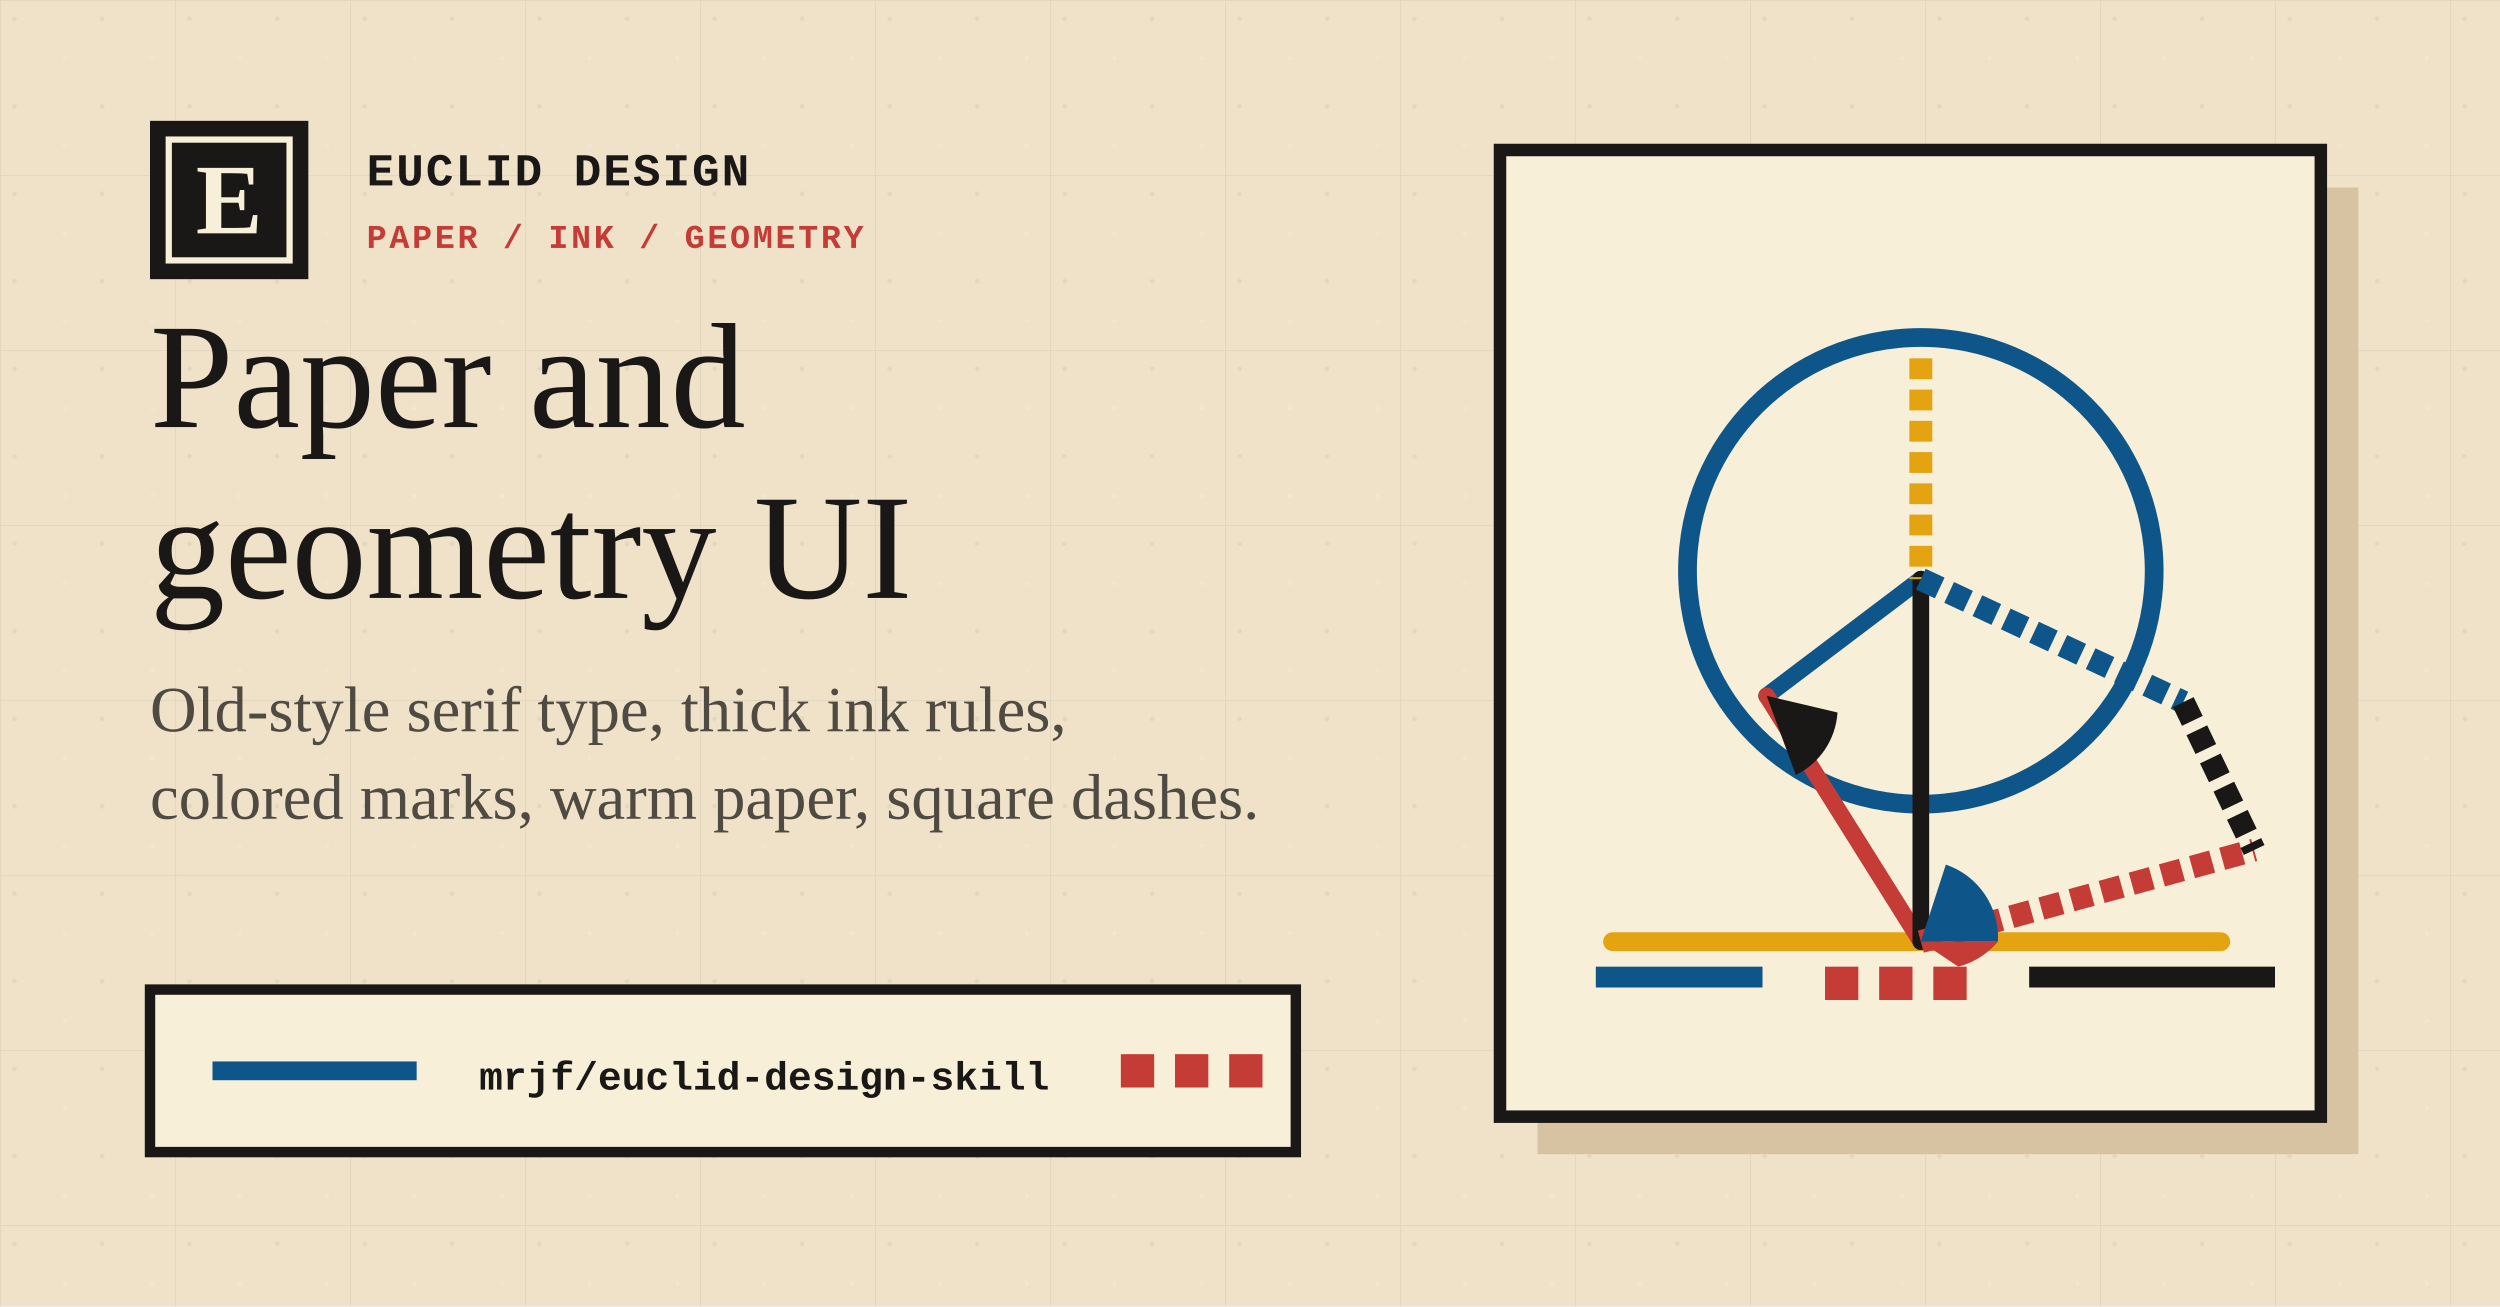
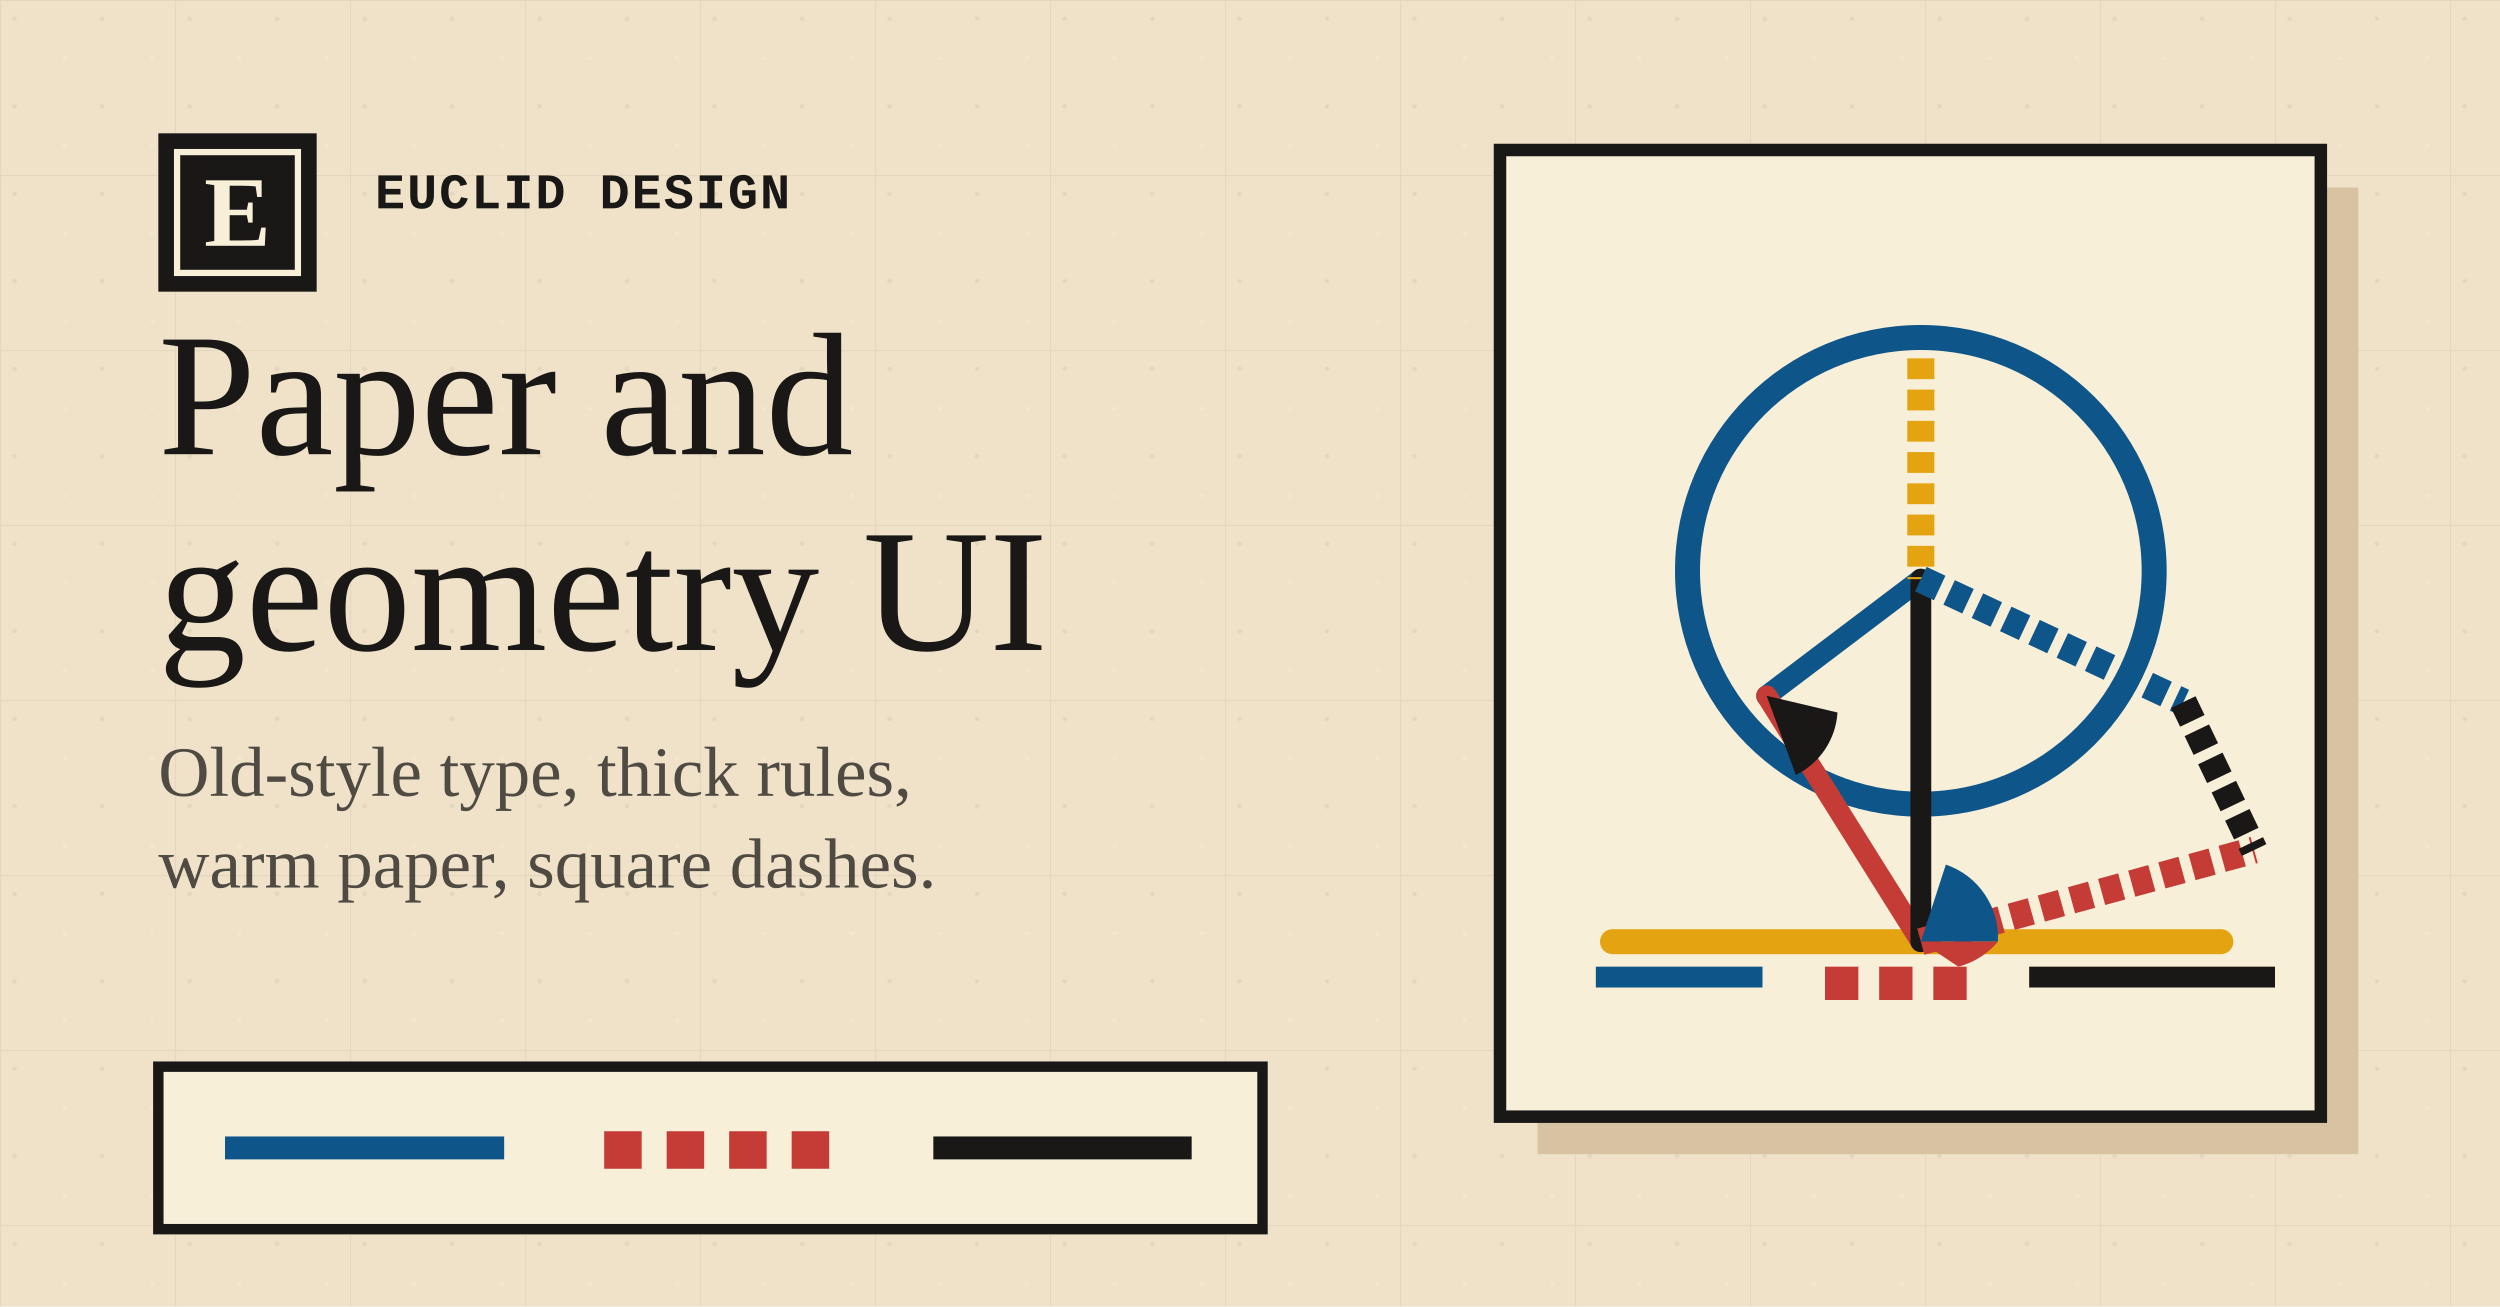
<svg xmlns="http://www.w3.org/2000/svg" width="1200" height="627" viewBox="0 0 1200 627">
  <defs>
    <pattern id="grid" width="84" height="84" patternUnits="userSpaceOnUse">
      <path d="M84 0H0V84" fill="none" stroke="#191816" stroke-opacity="0.055" stroke-width="1" />
    </pattern>
    <pattern id="speckle" width="42" height="42" patternUnits="userSpaceOnUse">
      <circle cx="7" cy="9" r="1.1" fill="#191816" opacity="0.11" />
      <circle cx="31" cy="28" r="1" fill="#ffffff" opacity="0.26" />
    </pattern>
  </defs>
  <rect width="1200" height="627" fill="#efe2c9" />
  <rect width="1200" height="627" fill="url(#grid)" />
  <rect width="1200" height="627" fill="url(#speckle)" opacity="0.55" />
-   <g transform="translate(72 58)">
+   <g transform="translate(76 64)">
    <rect x="0" y="0" width="76" height="76" fill="#191816" />
    <rect x="9" y="9" width="58" height="58" fill="none" stroke="#f8efd9" stroke-width="3" />
    <text x="38" y="54" text-anchor="middle" font-family="Georgia, 'Times New Roman', serif" font-size="48" font-weight="700" fill="#f8efd9">E</text>
-     <text x="104" y="31" font-family="'Courier New', monospace" font-size="22" font-weight="700" letter-spacing="1" fill="#191816">EUCLID DESIGN</text>
-     <text x="104" y="61" font-family="'Courier New', monospace" font-size="16" font-weight="700" letter-spacing="1.3" fill="#c43c35">PAPER / INK / GEOMETRY</text>
+     <text x="104" y="36" font-family="'Courier New', monospace" font-size="24" font-weight="700" letter-spacing="1" fill="#191816">EUCLID DESIGN</text>
  </g>
-   <g transform="translate(72 205)">
-     <text x="0" y="0" font-family="Georgia, 'Times New Roman', serif" font-size="72" font-weight="500" fill="#191816">Paper and</text>
-     <text x="0" y="82" font-family="Georgia, 'Times New Roman', serif" font-size="72" font-weight="500" fill="#191816">geometry UI</text>
-     <text x="0" y="146" font-family="Georgia, 'Times New Roman', serif" font-size="31" fill="#191816" opacity="0.75">Old-style serif type, thick ink rules,</text>
-     <text x="0" y="188" font-family="Georgia, 'Times New Roman', serif" font-size="31" fill="#191816" opacity="0.75">colored marks, warm paper, square dashes.</text>
-     <g transform="translate(0 270)">
-       <rect x="0" y="0" width="550" height="78" fill="#f8efd9" stroke="#191816" stroke-width="5" />
-       <path d="M30 39H128" stroke="#0e558a" stroke-width="9" />
-       <text x="158" y="48" font-family="'Courier New', monospace" font-size="19" font-weight="700" fill="#191816">mrjf/euclid-design-skill</text>
-       <g transform="translate(466 31)" fill="#c43c35">
-         <rect x="0" y="0" width="16" height="16" />
-         <rect x="26" y="0" width="16" height="16" />
-         <rect x="52" y="0" width="16" height="16" />
+   <g transform="translate(76 218)">
+     <text x="0" y="0" font-family="Georgia, 'Times New Roman', serif" font-size="84" font-weight="500" fill="#191816">Paper and</text>
+     <text x="0" y="94" font-family="Georgia, 'Times New Roman', serif" font-size="84" font-weight="500" fill="#191816">geometry UI</text>
+     <text x="0" y="164" font-family="Georgia, 'Times New Roman', serif" font-size="34" fill="#191816" opacity="0.75">Old-style type, thick rules,</text>
+     <text x="0" y="208" font-family="Georgia, 'Times New Roman', serif" font-size="34" fill="#191816" opacity="0.75">warm paper, square dashes.</text>
+     <g transform="translate(0 294)">
+       <rect x="0" y="0" width="530" height="78" fill="#f8efd9" stroke="#191816" stroke-width="5" />
+       <path d="M32 39H166" stroke="#0e558a" stroke-width="11" />
+       <g transform="translate(214 31)" fill="#c43c35">
+         <rect x="0" y="0" width="18" height="18" />
+         <rect x="30" y="0" width="18" height="18" />
+         <rect x="60" y="0" width="18" height="18" />
+         <rect x="90" y="0" width="18" height="18" />
      </g>
+       <path d="M372 39H496" stroke="#191816" stroke-width="11" />
    </g>
  </g>
  <g transform="translate(720 72)">
    <rect x="18" y="18" width="394" height="464" fill="#d7c3a2" />
    <rect x="0" y="0" width="394" height="464" fill="#f8efd9" stroke="#191816" stroke-width="6" />
    <g transform="translate(54 52)">
-       <circle cx="148" cy="150" r="112" fill="none" stroke="#0e558a" stroke-width="9" />
-       <path d="M0 328H292" stroke="#e4a412" stroke-width="9" stroke-linecap="round" />
-       <path d="M74 210L148 154" stroke="#0e558a" stroke-width="8" stroke-linecap="round" />
-       <path d="M74 210L148 328" stroke="#c43c35" stroke-width="8" stroke-linecap="round" />
-       <path d="M148 154L148 328" stroke="#191816" stroke-width="8" stroke-linecap="round" />
-       <path d="M148 48L148 154" pathLength="115" fill="none" stroke="#e4a412" stroke-width="11" stroke-linecap="butt" stroke-dasharray="10 5" />
-       <path d="M148 154L274 213" pathLength="130" fill="none" stroke="#0e558a" stroke-width="11" stroke-linecap="butt" stroke-dasharray="10 5" />
-       <path d="M148 328L308 284" pathLength="160" fill="none" stroke="#c43c35" stroke-width="11" stroke-linecap="butt" stroke-dasharray="10 5" />
-       <path d="M274 213L308 284" pathLength="85" fill="none" stroke="#191816" stroke-width="11" stroke-linecap="butt" stroke-dasharray="10 5" />
+       <circle cx="148" cy="150" r="112" fill="none" stroke="#0e558a" stroke-width="12" />
+       <path d="M0 328H292" stroke="#e4a412" stroke-width="12" stroke-linecap="round" />
+       <path d="M74 210L148 154" stroke="#0e558a" stroke-width="10" stroke-linecap="round" />
+       <path d="M74 210L148 328" stroke="#c43c35" stroke-width="10" stroke-linecap="round" />
+       <path d="M148 154L148 328" stroke="#191816" stroke-width="10" stroke-linecap="round" />
+       <path d="M148 48L148 154" pathLength="115" fill="none" stroke="#e4a412" stroke-width="13" stroke-linecap="butt" stroke-dasharray="10 5" />
+       <path d="M148 154L274 213" pathLength="130" fill="none" stroke="#0e558a" stroke-width="13" stroke-linecap="butt" stroke-dasharray="10 5" />
+       <path d="M148 328L308 284" pathLength="160" fill="none" stroke="#c43c35" stroke-width="13" stroke-linecap="butt" stroke-dasharray="10 5" />
+       <path d="M274 213L308 284" pathLength="85" fill="none" stroke="#191816" stroke-width="13" stroke-linecap="butt" stroke-dasharray="10 5" />
      <path d="M74 210L108 218A36 36 0 0 1 88 248Z" fill="#191816" />
      <path d="M148 328L185 328A37 37 0 0 0 160 291Z" fill="#0e558a" />
      <path d="M148 328L185 328A37 37 0 0 1 166 340Z" fill="#c43c35" />
    </g>
    <g transform="translate(46 392)">
      <rect x="0" y="0" width="80" height="10" fill="#0e558a" />
      <rect x="110" y="0" width="16" height="16" fill="#c43c35" />
      <rect x="136" y="0" width="16" height="16" fill="#c43c35" />
      <rect x="162" y="0" width="16" height="16" fill="#c43c35" />
      <rect x="208" y="0" width="118" height="10" fill="#191816" />
    </g>
  </g>
</svg>
